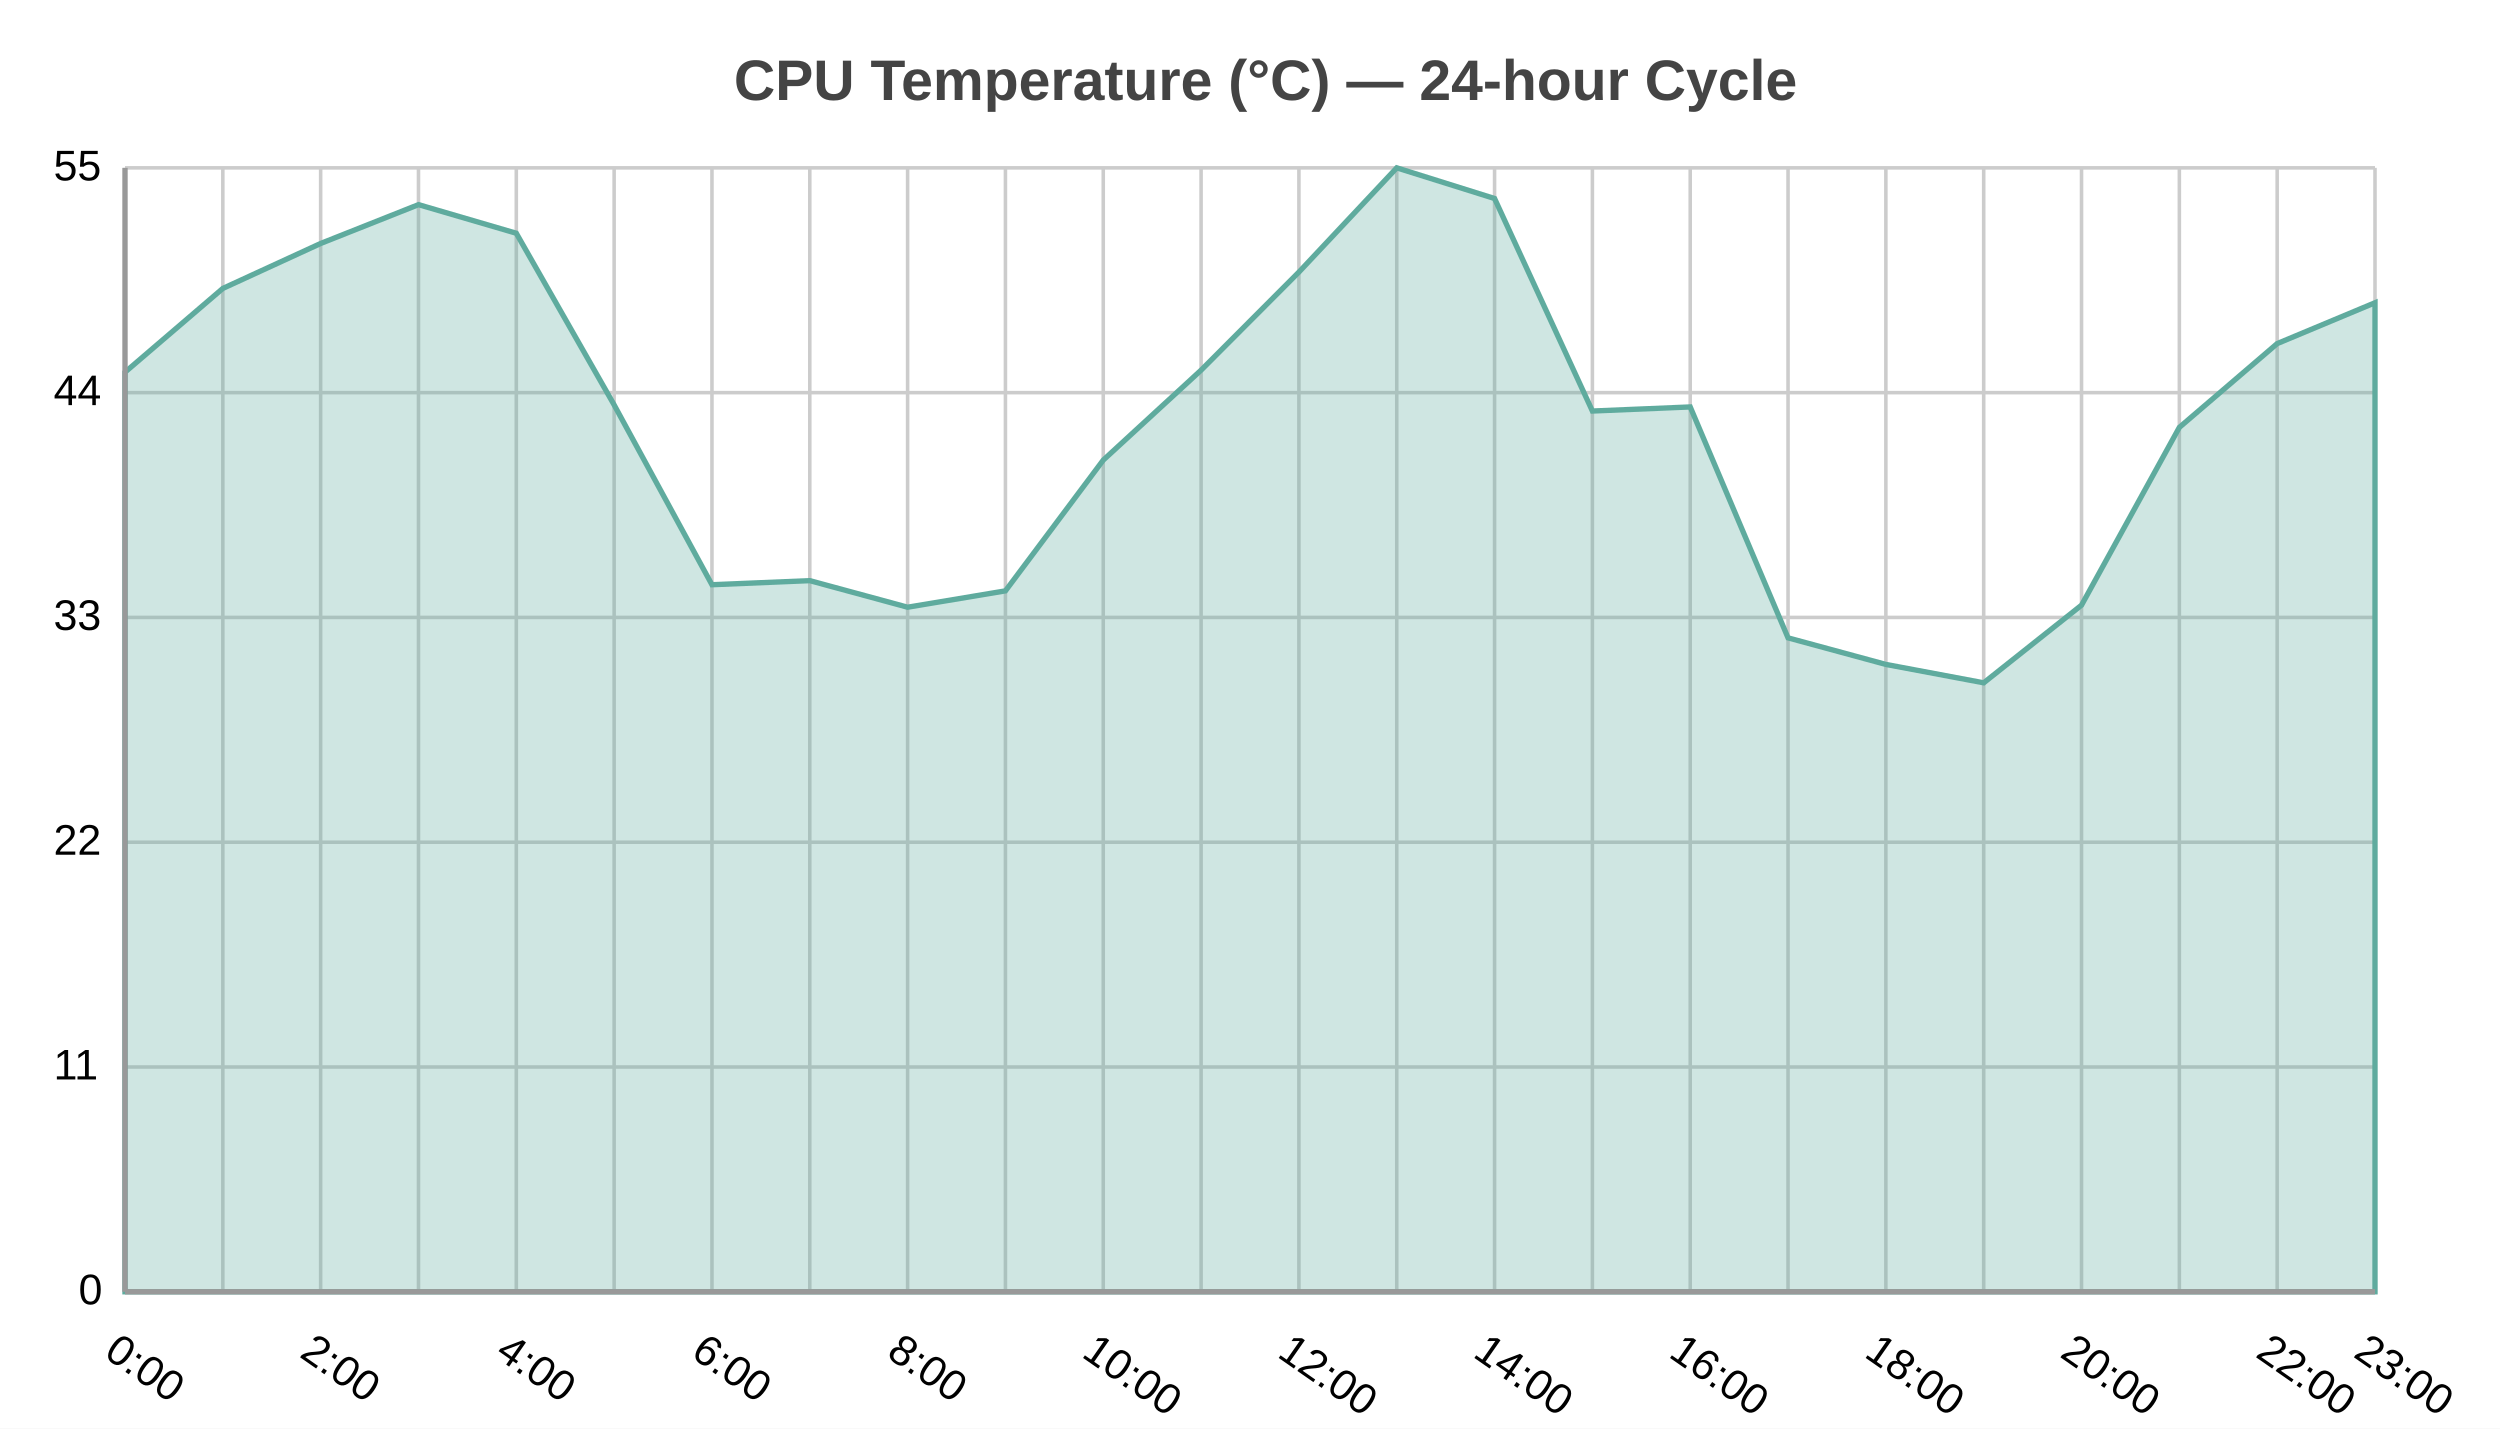
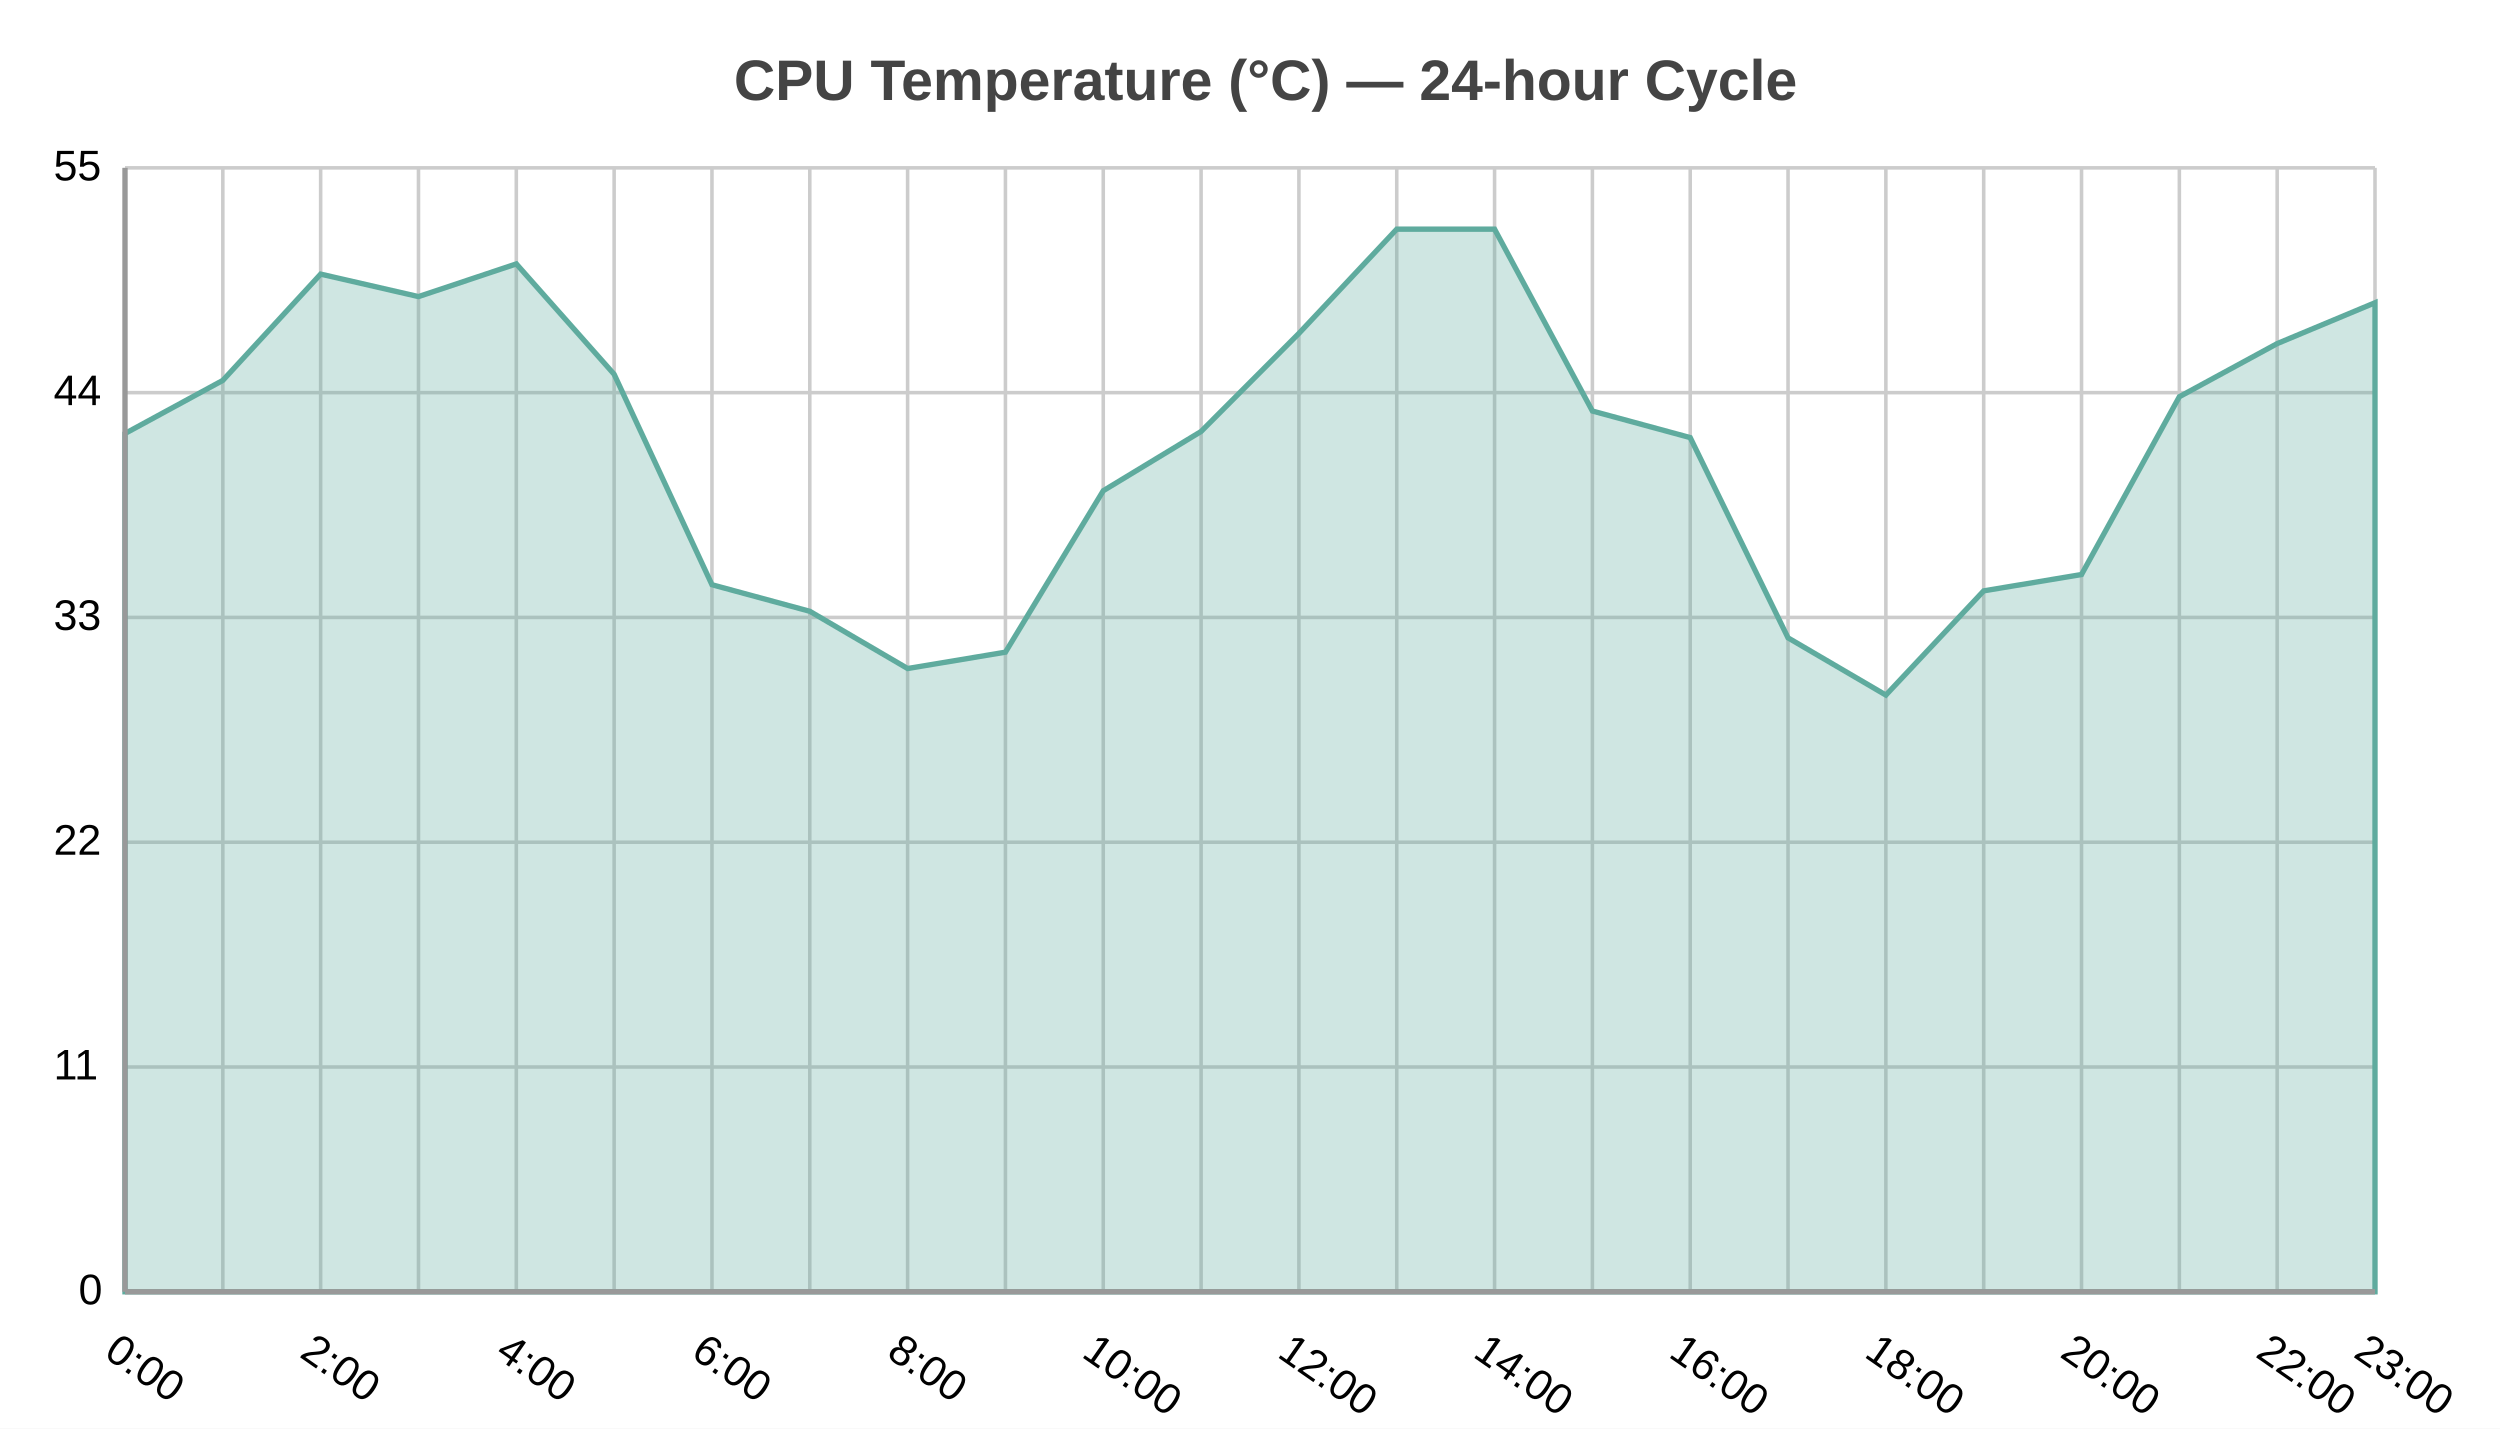
<svg xmlns="http://www.w3.org/2000/svg" width="700" height="400" viewBox="0 0 700 400">
  <path fill="#FFFFFF" d="M0 0 h700 v400 h-700 v-400Z" />
  <text transform="translate(-144.5, 18)" fill="#444444" font-family="Arial" font-weight="bold" font-size="16" x="350.0" y="10.0">CPU Temperature (°C) — 24-hour Cycle</text>
  <defs>
    <clipPath id="plot-clip">
      <rect x="0" y="0" width="630.0" height="314.699" />
    </clipPath>
  </defs>
  <g>
    <path stroke="#cccccc" stroke-dasharray="None" d="M0 0.0 h630.0 M0 62.94 h630.0 M0 125.879 h630.0 M0 188.819 h630.0 M0 251.759 h630.0 M0 314.699 h630.0" transform="translate(35.0, 47.0)" />
    <g font-size="12" font-family="Arial" fill="#000000" transform="translate(29.0, 47.0)">
      <text x="0" y="0.0" transform="translate(-14, 3.5)">55</text>
      <text x="0" y="62.94" transform="translate(-14, 3.5)">44</text>
      <text x="0" y="125.879" transform="translate(-14, 3.5)">33</text>
      <text x="0" y="188.819" transform="translate(-14, 3.5)">22</text>
      <text x="0" y="251.759" transform="translate(-14, 3.5)">11</text>
      <text x="0" y="314.699" transform="translate(-7, 3.5)">0</text>
    </g>
  </g>
  <g>
    <path stroke="#cccccc" stroke-dasharray="None" d="M0.0 0 v314.699 M27.391 0 v314.699 M54.783 0 v314.699 M82.174 0 v314.699 M109.565 0 v314.699 M136.957 0 v314.699 M164.348 0 v314.699 M191.739 0 v314.699 M219.13 0 v314.699 M246.522 0 v314.699 M273.913 0 v314.699 M301.304 0 v314.699 M328.696 0 v314.699 M356.087 0 v314.699 M383.478 0 v314.699 M410.87 0 v314.699 M438.261 0 v314.699 M465.652 0 v314.699 M493.043 0 v314.699 M520.435 0 v314.699 M547.826 0 v314.699 M575.217 0 v314.699 M602.609 0 v314.699 M630.0 0 v314.699" transform="translate(35.0, 47.0)" />
    <g font-size="12" font-family="Arial" fill="#000000" transform="translate(35.0, 65.0)">
      <text x="0.0" y="314.699" transform="translate(-6.25, 0) rotate(34.88391, 0.0, 314.6987)">0:00</text>
      <text x="54.783" y="314.699" transform="translate(-6.25, 0) rotate(34.88391, 54.78261, 314.6987)">2:00</text>
      <text x="109.565" y="314.699" transform="translate(-6.25, 0) rotate(34.88391, 109.5652, 314.6987)">4:00</text>
      <text x="164.348" y="314.699" transform="translate(-6.25, 0) rotate(34.88391, 164.3478, 314.6987)">6:00</text>
      <text x="219.13" y="314.699" transform="translate(-6.25, 0) rotate(34.88391, 219.1304, 314.6987)">8:00</text>
      <text x="273.913" y="314.699" transform="translate(-6.4, 0) rotate(34.88391, 273.913, 314.6987)">10:00</text>
      <text x="328.696" y="314.699" transform="translate(-6.4, 0) rotate(34.88391, 328.6957, 314.6987)">12:00</text>
      <text x="383.478" y="314.699" transform="translate(-6.4, 0) rotate(34.88391, 383.4783, 314.6987)">14:00</text>
      <text x="438.261" y="314.699" transform="translate(-6.4, 0) rotate(34.88391, 438.2609, 314.6987)">16:00</text>
      <text x="493.043" y="314.699" transform="translate(-6.4, 0) rotate(34.88391, 493.0435, 314.6987)">18:00</text>
      <text x="547.826" y="314.699" transform="translate(-6.4, 0) rotate(34.88391, 547.8261, 314.6987)">20:00</text>
      <text x="602.609" y="314.699" transform="translate(-6.4, 0) rotate(34.88391, 602.6087, 314.6987)">22:00</text>
      <text x="630.0" y="314.699" transform="translate(-6.4, 0) rotate(34.88391, 630.0, 314.6987)">23:00</text>
    </g>
  </g>
  <g>
-     <path d="M35.0 104.218 L62.391 80.759 L89.783 68.171 L117.174 57.299 L144.565 65.31 L171.957 113.373 L199.348 163.725 L226.739 162.58 L254.13 170.019 L281.522 165.441 L308.913 128.822 L336.304 103.646 L363.696 76.181 L391.087 47.0 L418.478 55.583 L445.87 115.089 L473.261 113.945 L500.652 178.601 L528.043 186.04 L555.435 191.189 L582.826 169.446 L610.217 119.667 L637.609 96.207 L665.0 84.764 L665.0 361.699 L35.0 361.699z" fill="#5fab9e" fill-opacity="0.3" stroke="#5fab9e" stroke-width="1.5" />
+     <path d="M35.0 121.383 L62.391 106.507 L89.783 76.753 L117.174 83.047 L144.565 73.892 L171.957 104.79 L199.348 163.725 L226.739 171.163 L254.13 187.184 L281.522 182.607 L308.913 137.404 L336.304 120.811 L363.696 93.347 L391.087 64.165 L418.478 64.165 L445.87 115.089 L473.261 122.528 L500.652 178.601 L528.043 194.622 L555.435 165.441 L582.826 160.864 L610.217 111.084 L637.609 96.207 L665.0 84.764 L665.0 361.699 L35.0 361.699z" fill="#5fab9e" fill-opacity="0.3" stroke="#5fab9e" stroke-width="1.5" />
  </g>
  <path d="M35.0 47.0 v314.699 M35.0 361.699 h630.0" stroke="#999" stroke-width="1.5" fill="none" />
</svg>
